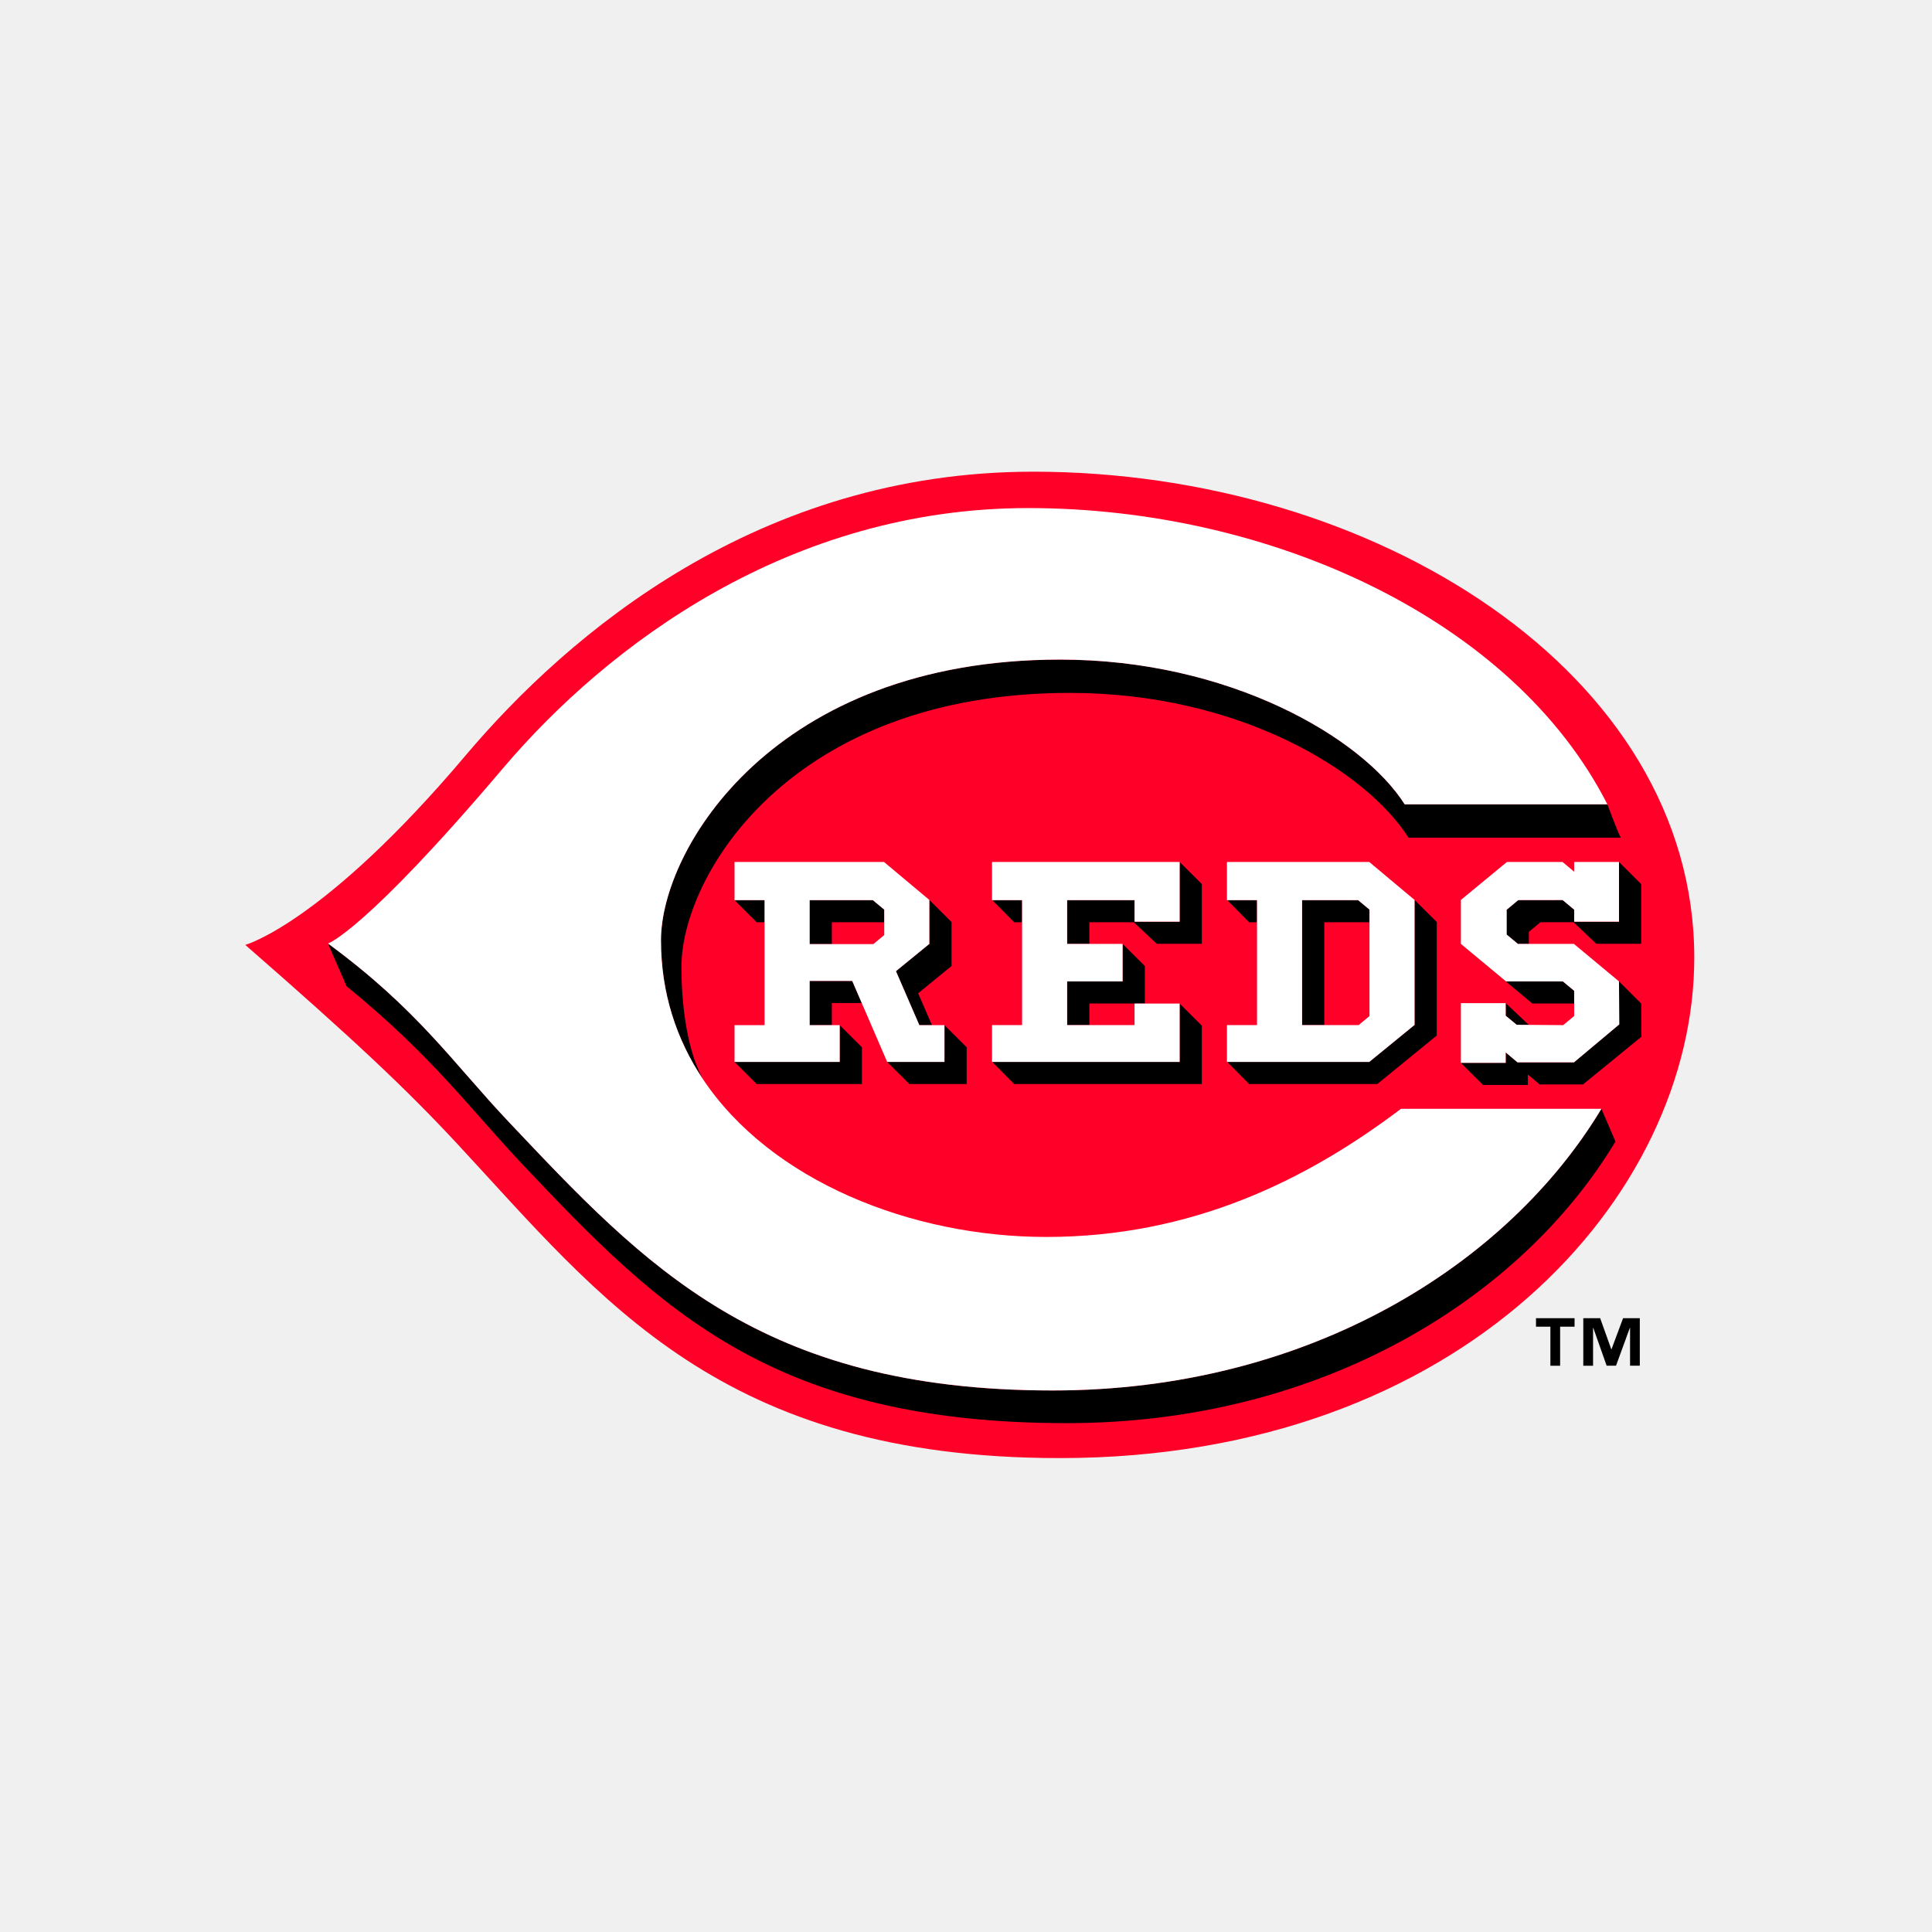
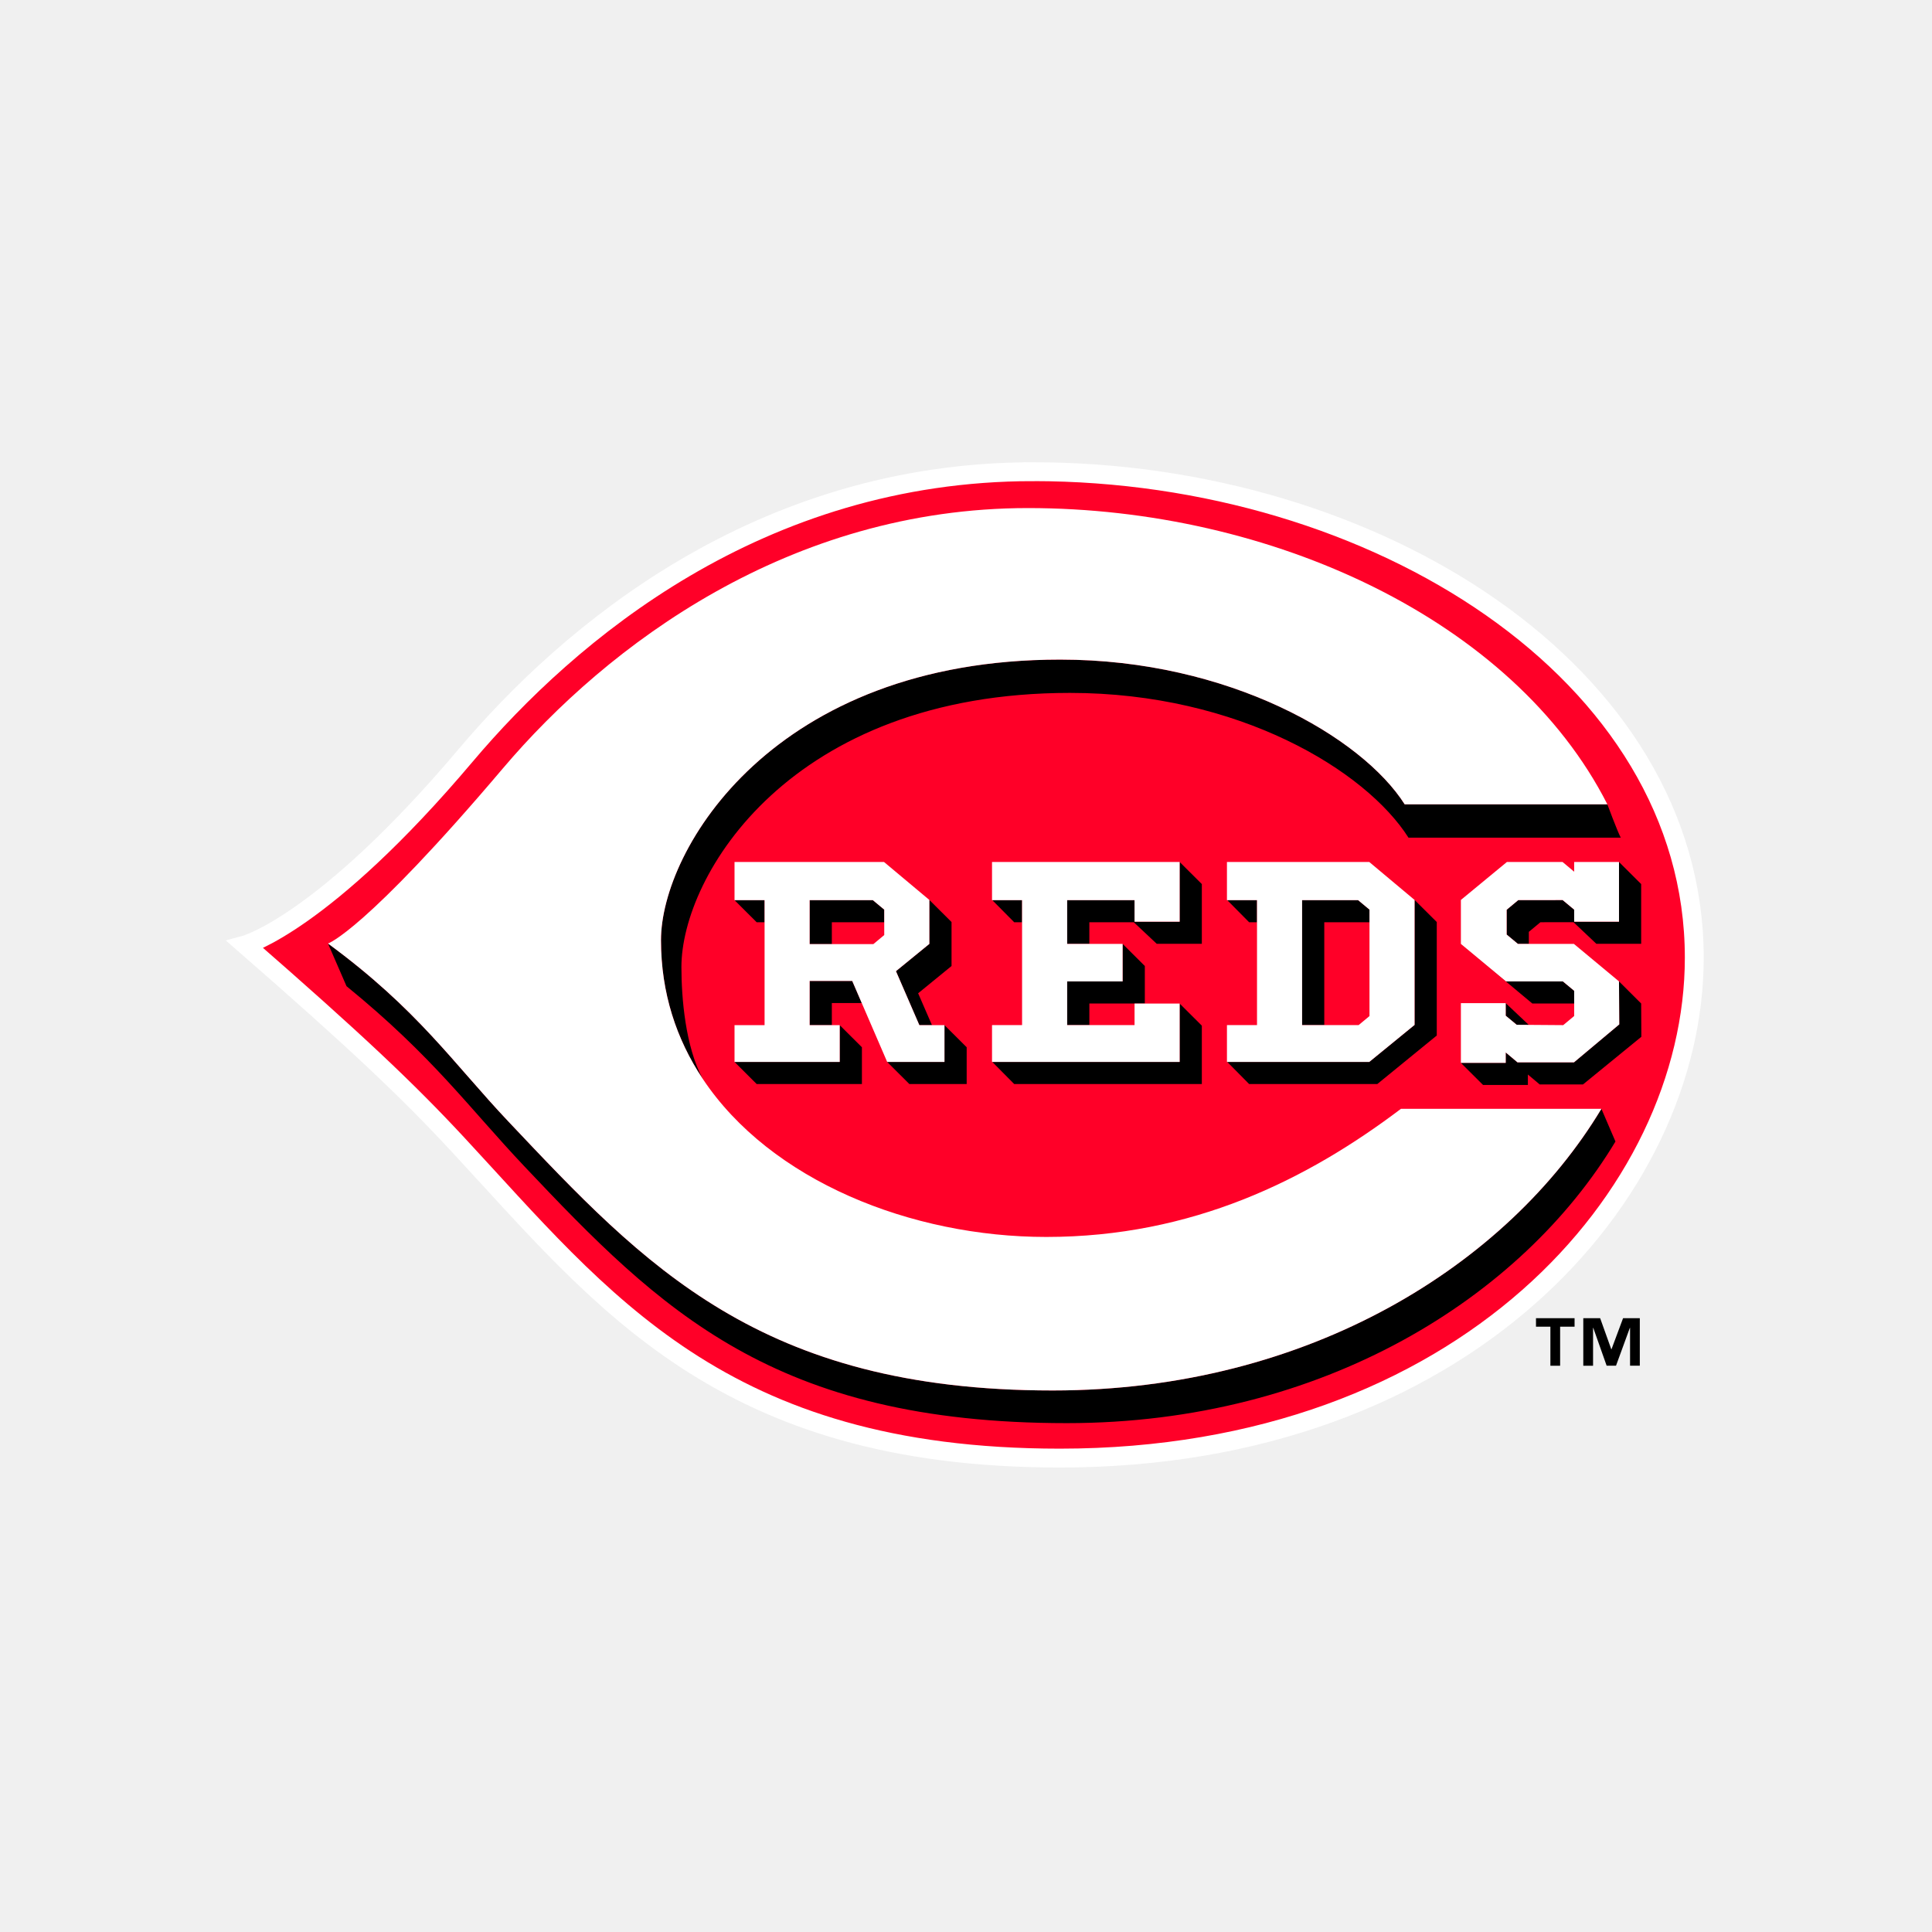
- <svg xmlns="http://www.w3.org/2000/svg" width="512" height="512" viewBox="0 0 512 512" version="1.1">
-   <g stroke="none" stroke-width="1" fill="none">
-     <path d="M280.842 386.409c106.932 0 168.158-69.517 168.158-132.613 0-75.557-84.747-128.796-175.241-128.796v.005c-72.647 0-123.008 42.807-150.391 75.217-37.596 44.512-58.368 50.184-58.368 50.184 29.118 25.402 42.82 38.325 56.334 52.89 38.135 41.086 69.716 83.112 159.508 83.112z" fill="#FF0028" />
-     <path d="M278.982 368.491c-77.682 0-108.226-33.177-144.197-71.216-14.75-15.593-23.979-29.684-47.865-47.233l4.91 11.305c22.962 18.712 32.452 32.231 47.202 47.82 35.968 38.04 65.989 67.98 143.669 67.98 68.018 0 120.654-33.453 145.413-74.636l-3.726-8.662c-24.754 41.18-77.399 74.642-145.406 74.642zm1.987-193.69c-75.97 0-105.801 50.29-105.801 74.369 0 13.966 4.087 26.239 11.038 36.698-4.555-8.506-5.623-21.319-5.623-29.608 0-24.093 28.681-72.634 102.967-72.634 44.672 0 78.389 20.539 89.71 38.36h56.252c-1.031-2.034-3.545-8.83-3.545-8.83h-53.714c-11.319-17.821-46.613-38.355-91.285-38.355z" fill="#000" />
-     <path d="M134.785 297.274c35.972 38.04 66.516 71.216 144.197 71.216 68.007 0 120.652-33.462 145.406-74.642h-53.118c-24.85 18.795-55.298 33.957-94 33.957-35.726 0-73.049-14.837-91.063-41.938-6.951-10.459-11.038-22.734-11.038-36.698 0-24.079 29.829-74.369 105.801-74.369 44.672 0 79.964 20.535 91.285 38.355h53.714c-24.912-48.987-89.223-78.511-153.534-78.511-63.168 0-111.429 36.28-139.138 68.954-36.711 43.304-46.377 46.445-46.377 46.445 23.886 17.549 33.115 31.64 47.865 47.231z" fill="#fff" />
-     <path d="M312.621 244.253h-11.954v-5.7h-17.86v11.592h5.883v-5.736h11.776l6.082 5.707h11.952v-15.826l-5.879-5.856v15.819zm-49.648 37.172l5.804 5.858h49.722v-15.47l-5.879-5.858v15.47h-49.648zm19.835-21.346v11.583h5.883v-5.722h14.7v-9.94l-5.884-5.856v9.935h-14.699zm-19.835-21.526l5.804 5.856h2.083v-5.856h-7.888zm-68.316 0l5.874 5.856h2.091v-5.856h-7.964zm0 42.872l5.874 5.858h27.886v-9.751l-5.883-5.858v9.751h-27.877zm42.78-24.054l6.201 14.304h3.344l-3.666-8.446 8.852-7.228v-11.654l-5.881-5.853v11.65l-8.85 7.226zm-22.871 2.586v11.717h5.881v-5.86h7.925l-2.523-5.858h-11.284zm35.73 21.468h-15.184l5.881 5.858h15.186v-9.751l-5.883-5.858v9.751zm-15.961-37.016v-3.346l-3.019-2.51h-16.75v11.641h5.881v-5.785h13.888z" fill="#000" />
-     <path d="M282.808 238.553h17.86v5.7h11.954v-15.819h-49.726v10.119h7.966v33.109h-7.888v.012h-.078v9.751h49.726v-15.47h-11.954v5.707h-17.86v-11.583h14.699v-9.935h-14.699v-11.592zm-32.512 33.121h-6.656l-6.201-14.304 8.85-7.226v-11.65l-12.02-10.062h-39.612v10.119h7.964v33.124h-7.964v9.751h27.879v-9.751h-7.97v-11.717h11.284l2.524 5.858 6.738 15.61h15.184v-9.751zm-29.849-21.48h-5.883v-11.641h16.75l3.019 2.51v6.733l-2.88 2.399h-11.006z" fill="#fff" />
-     <path d="M325.24 238.553l5.796 5.856h2.085v-5.856h-7.881zm37.691 5.856v-3.346l-3.013-2.51h-14.848v33.109h5.877v-27.253h11.984zm11.946 27.203l-12.011 9.813h-37.627l5.796 5.858h33.964l15.76-12.861v-30.075l-5.883-5.853v33.118zm39.293-11.533h-15.068l-11.954-9.935 18.932 15.796h11.092v-3.367l-3.001-2.494zm20.757 5.861l-5.877-5.861.071 11.397-12.009 10.062h-14.953l-3.131-2.632v2.767h-11.881l5.881 5.858h11.877v-2.772l3.136 2.631h11.467l15.47-12.633-.052-8.816zm-17.756-21.687v-3.183l-3.054-2.542-11.769.016-3.068 2.551v6.569l2.985 2.48h2.896v-3.197l3.065-2.544 8.766-.014 6.06 5.727h11.876v-15.826l-5.877-5.856v15.819h-11.879zm-15.231 27.326l3.193.023-6.105-5.757v3.323l2.912 2.411z" fill="#000" />
-     <path d="M374.877 271.612v-33.118l-12.011-10.062h-37.712v10.119h7.968v33.111h-7.883v.014h-.085v9.751h37.712l12.011-9.814zm-23.931.05h-5.877v-33.109h14.848l3.013 2.51v28.203l-2.88 2.397h-9.104zm48.082 7.244l3.131 2.632h14.953l12.009-10.062-.071-11.397-11.948-9.935h-14.837l-2.985-2.48v-6.569l3.068-2.551 11.769-.016 3.054 2.542v3.183h11.879v-15.819h-11.879v2.578l-3.077-2.578h-14.748l-12.197 10.06v11.65l11.954 9.935h15.068l3.001 2.494v6.679l-2.9 2.418-9.138-.069-3.193-.023-2.912-2.411v-3.323h-11.881v15.828h11.881v-2.767z" fill="#fff" />
-     <path d="M417.274 351.591h-3.824v10.347h-2.581v-10.347h-3.815v-2.252h10.222v2.252h-.002zm17.292 10.337h-2.583v-10.022h-.059l-3.664 10.022h-2.482l-3.54-10.022h-.06v10.032h-2.588v-12.599h4.471l2.946 8.228h.055l3.068-8.228h4.437v12.588h-.002z" fill="#000" />
+ <svg xmlns="http://www.w3.org/2000/svg" version="1.1" id="Layer_1" x="0px" y="0px" width="512px" height="512px" viewBox="0 0 512 512" enable-background="new 0 0 512 512" xml:space="preserve">
+   <g>
+     <path fill="#FF0028" stroke="#FFFFFF" stroke-width="5" stroke-miterlimit="10" d="M280.842,386.409   C387.774,386.409,449,316.893,449,253.796C449,178.239,364.253,125,273.759,125v0.005c-72.647,0-123.008,42.807-150.391,75.217   C85.772,244.734,65,250.406,65,250.406c29.118,25.403,42.82,38.325,56.334,52.89C159.469,344.382,191.05,386.408,280.842,386.409   L280.842,386.409z" />
+     <path d="M278.982,368.491c-77.683,0-108.227-33.177-144.197-71.216c-14.75-15.594-23.979-29.685-47.865-47.233l4.91,11.306   c22.962,18.711,32.452,32.23,47.202,47.819c35.968,38.04,65.989,67.979,143.669,67.979c68.018,0,120.654-33.453,145.413-74.636   l-3.727-8.661C399.634,335.029,346.989,368.491,278.982,368.491L278.982,368.491z M280.969,174.801   c-75.97,0-105.801,50.29-105.801,74.369c0,13.966,4.087,26.239,11.038,36.698c-4.555-8.507-5.623-21.319-5.623-29.608   c0-24.093,28.681-72.634,102.967-72.634c44.672,0,78.39,20.539,89.71,38.36h56.252c-1.031-2.034-3.545-8.83-3.545-8.83h-53.714   C360.934,195.335,325.64,174.801,280.969,174.801L280.969,174.801z" />
+     <path fill="#FFFFFF" d="M134.785,297.273c35.972,38.041,66.516,71.217,144.197,71.217c68.007,0,120.651-33.463,145.405-74.643   H371.27c-24.85,18.795-55.298,33.957-94,33.957c-35.726,0-73.048-14.837-91.062-41.938c-6.951-10.459-11.038-22.734-11.038-36.698   c0-24.079,29.829-74.369,105.802-74.369c44.671,0,79.963,20.535,91.284,38.355h53.714c-24.912-48.987-89.223-78.511-153.533-78.511   c-63.168,0-111.43,36.28-139.139,68.954c-36.711,43.304-46.377,46.445-46.377,46.445   C110.806,267.592,120.035,281.684,134.785,297.273z" />
+     <path d="M312.621,244.253h-11.954v-5.7h-17.86v11.592h5.883v-5.736h11.776l6.082,5.707H318.5V234.29l-5.879-5.856V244.253z    M262.973,281.425l5.805,5.858h49.722v-15.471l-5.879-5.857v15.47H262.973L262.973,281.425z M282.809,260.079v11.583h5.883v-5.723   h14.699V256l-5.884-5.856v9.935H282.809z M262.973,238.553l5.805,5.856h2.082v-5.856H262.973L262.973,238.553z M194.657,238.553   l5.874,5.856h2.091v-5.856H194.657L194.657,238.553z M194.657,281.425l5.874,5.858h27.886v-9.751l-5.883-5.858v9.751H194.657z    M237.437,257.371l6.201,14.304h3.344l-3.666-8.446l8.852-7.228v-11.654l-5.881-5.853v11.65L237.437,257.371L237.437,257.371z    M214.566,259.957v11.717h5.881v-5.859h7.925l-2.523-5.858L214.566,259.957L214.566,259.957z M250.296,281.425h-15.184l5.881,5.858   h15.186v-9.751l-5.883-5.858V281.425L250.296,281.425z M234.335,244.409v-3.346l-3.019-2.51h-16.75v11.641h5.881v-5.785H234.335   L234.335,244.409z" />
+     <path fill="#FFFFFF" d="M282.809,238.553h17.859v5.7h11.954v-15.819h-49.726v10.119h7.965v33.109h-7.887v0.012h-0.078v9.751h49.726   v-15.47h-11.954v5.707h-17.859v-11.583h14.698v-9.935h-14.698V238.553L282.809,238.553z M250.296,271.674h-6.656l-6.201-14.304   l8.85-7.226v-11.65l-12.02-10.062h-39.612v10.119h7.964v33.124h-7.964v9.751h27.879v-9.751h-7.97v-11.717h11.284l2.524,5.858   l6.738,15.609h15.184V271.674L250.296,271.674z M220.447,250.194h-5.883v-11.641h16.75l3.019,2.51v6.733l-2.88,2.399   L220.447,250.194L220.447,250.194z" />
+     <path d="M325.24,238.553l5.796,5.856h2.085v-5.856H325.24L325.24,238.553z M362.931,244.409v-3.346l-3.013-2.51H345.07v33.109   h5.877v-27.253H362.931L362.931,244.409z M374.877,271.611l-12.011,9.813h-37.627l5.796,5.858h33.964l15.76-12.861v-30.075   l-5.883-5.853L374.877,271.611L374.877,271.611z M414.17,260.079h-15.068l-11.953-9.935l18.932,15.795h11.092v-3.366   L414.17,260.079L414.17,260.079z M434.927,265.939l-5.877-5.86l0.071,11.397l-12.009,10.062h-14.953l-3.131-2.632v2.767h-11.882   l5.882,5.858h11.877v-2.772l3.136,2.632h11.467l15.47-12.634l-0.052-8.815L434.927,265.939z M417.171,244.253v-3.183l-3.054-2.542   l-11.77,0.016l-3.067,2.551v6.569l2.984,2.48h2.896v-3.197l3.064-2.544l8.767-0.014l6.06,5.727h11.876V234.29l-5.877-5.856v15.819   H417.171L417.171,244.253z M401.94,271.579l3.192,0.022l-6.104-5.756v3.322L401.94,271.579L401.94,271.579z" />
+     <path fill="#FFFFFF" d="M374.877,271.611v-33.117l-12.011-10.062h-37.712v10.119h7.968v33.111h-7.883v0.014h-0.085v9.752h37.712   l12.011-9.814V271.611z M350.946,271.662h-5.877v-33.109h14.848l3.013,2.51v28.203l-2.88,2.397L350.946,271.662L350.946,271.662z    M399.028,278.906l3.131,2.632h14.953l12.009-10.062l-0.071-11.397l-11.948-9.935h-14.837l-2.984-2.48v-6.569l3.067-2.551   l11.77-0.016l3.054,2.542v3.183h11.879v-15.819h-11.879v2.578l-3.077-2.578h-14.748l-12.196,10.06v11.65l11.954,9.935h15.067   l3.001,2.493v6.68l-2.899,2.418l-9.139-0.068l-3.192-0.023l-2.912-2.411v-3.323h-11.881v15.828h11.881v-2.768L399.028,278.906z" />
+     <path d="M417.274,351.591h-3.824v10.347h-2.581v-10.347h-3.815v-2.252h10.223v2.252H417.274z M434.566,361.928h-2.583v-10.021   h-0.06l-3.664,10.021h-2.481l-3.54-10.021h-0.061v10.031h-2.588v-12.599h4.471l2.946,8.228h0.055l3.068-8.228h4.438   L434.566,361.928L434.566,361.928L434.566,361.928z" />
  </g>
</svg>
